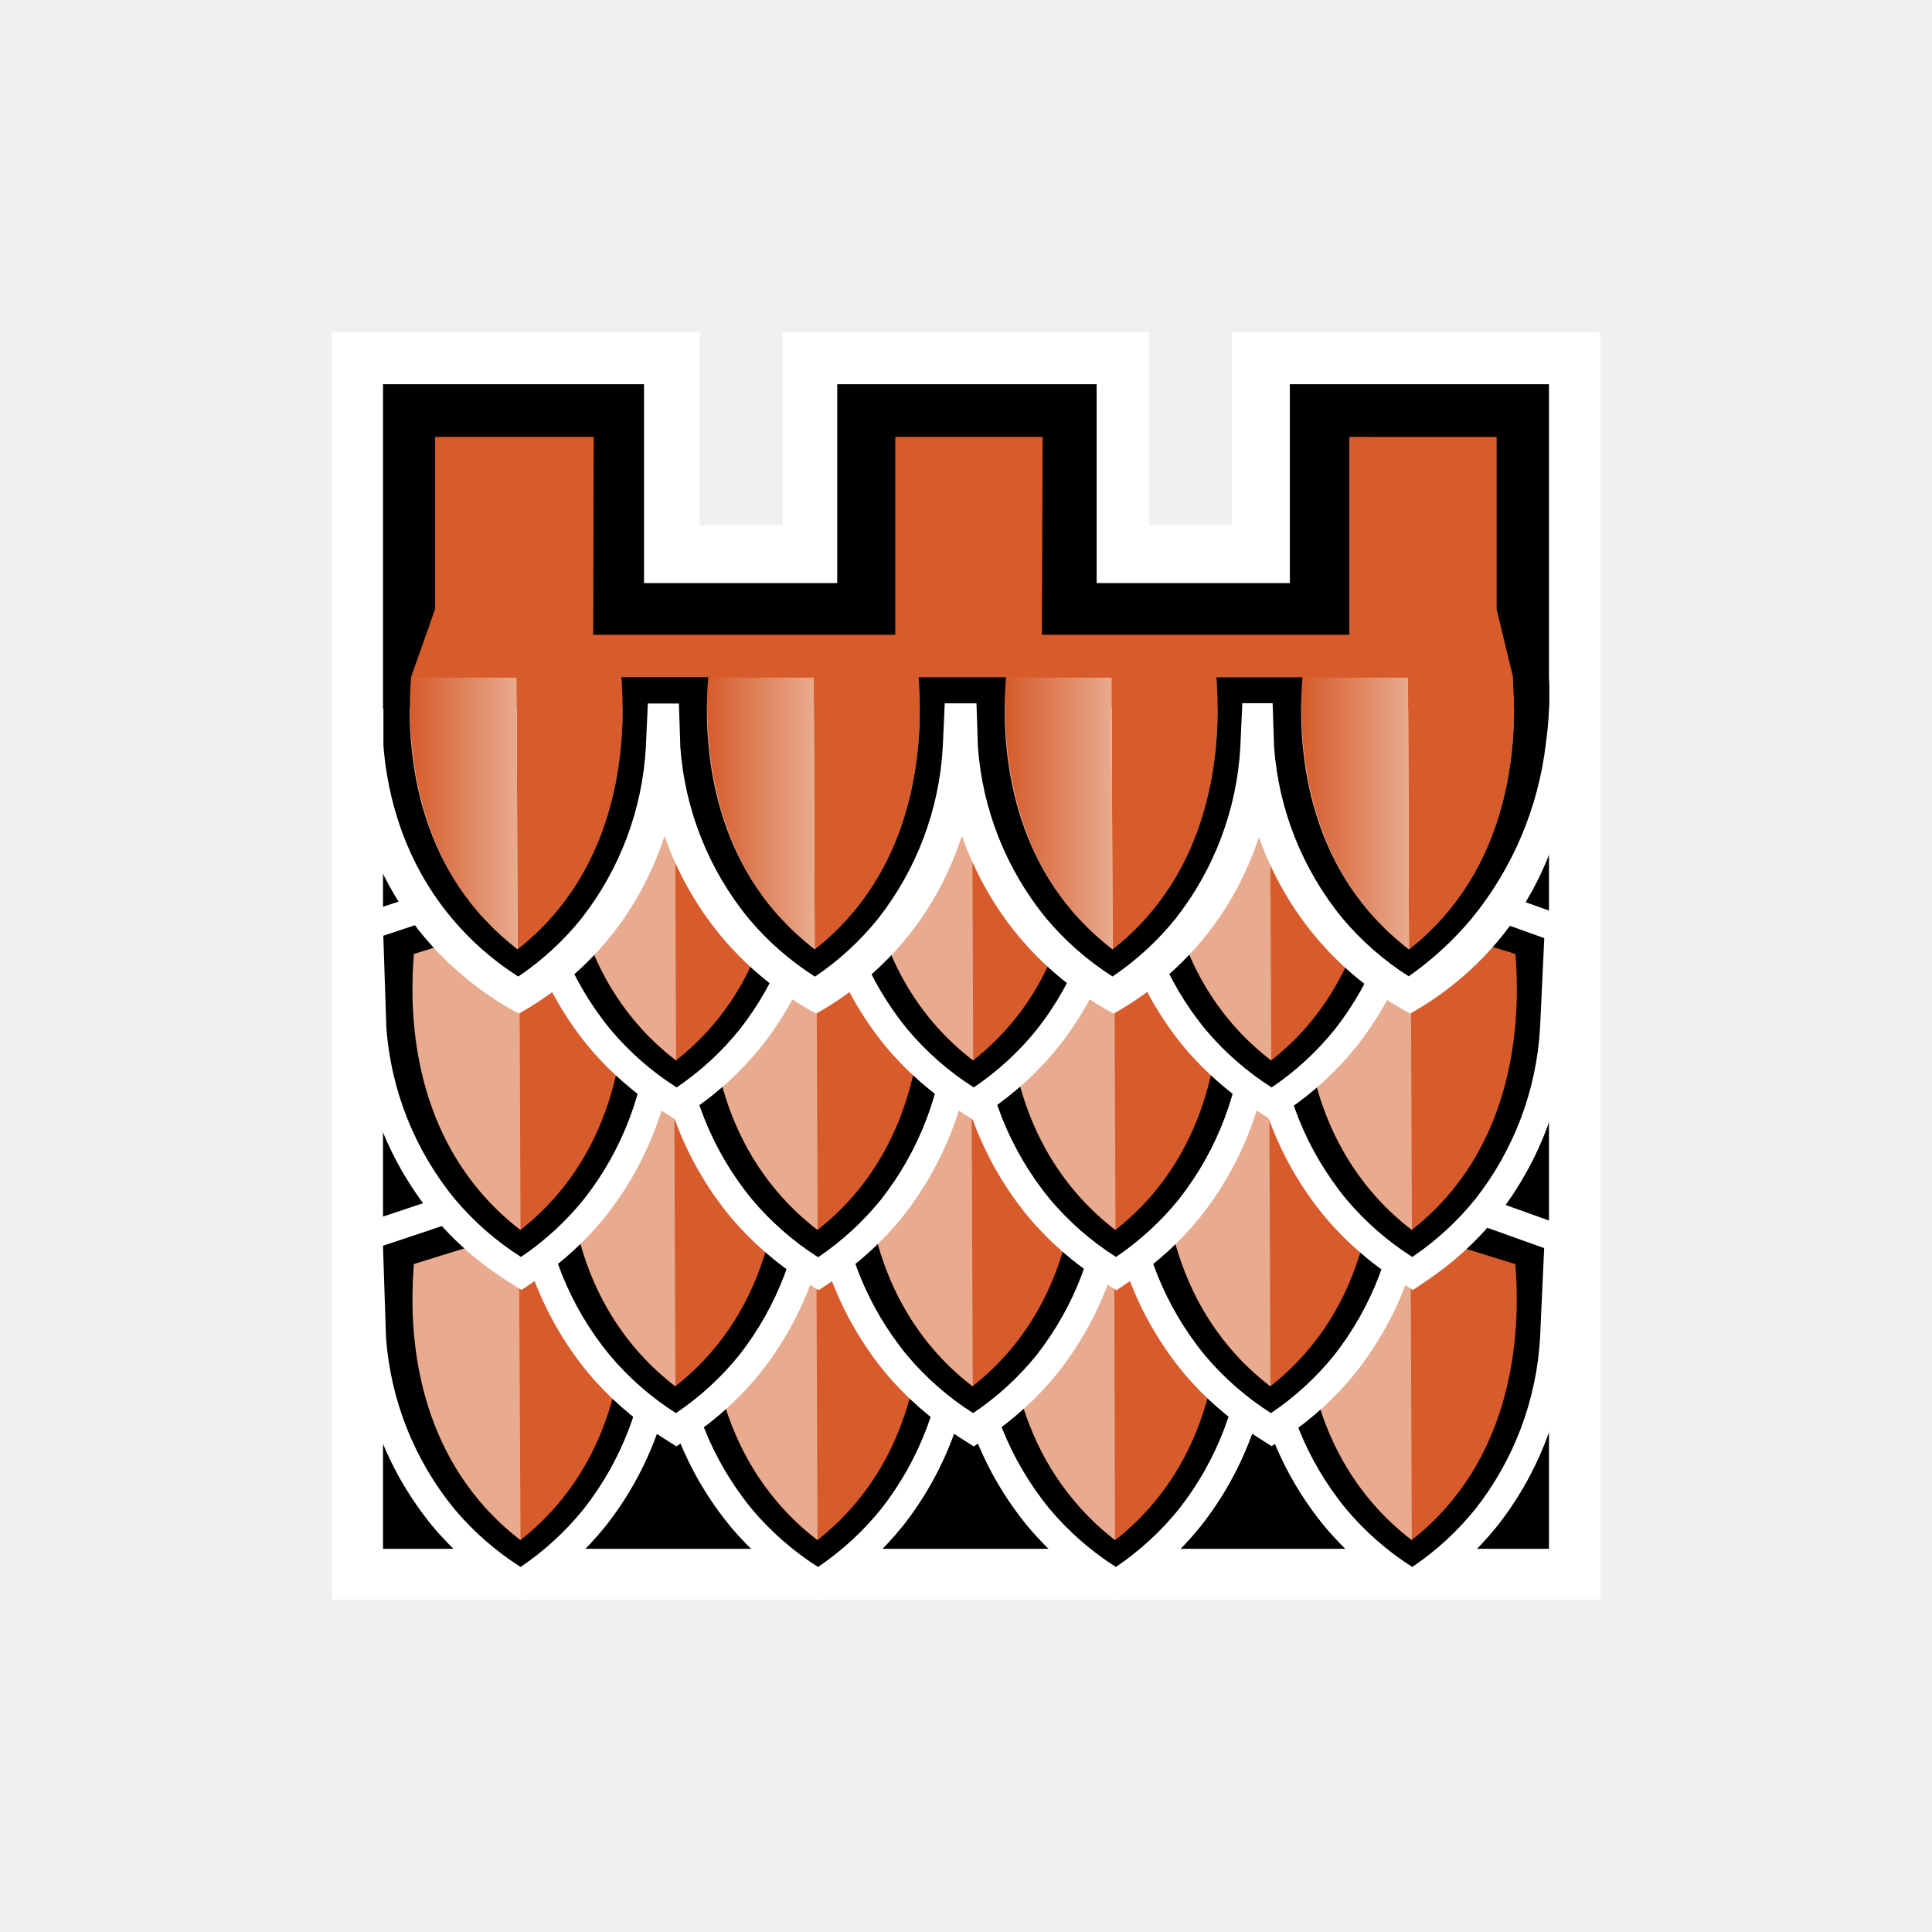
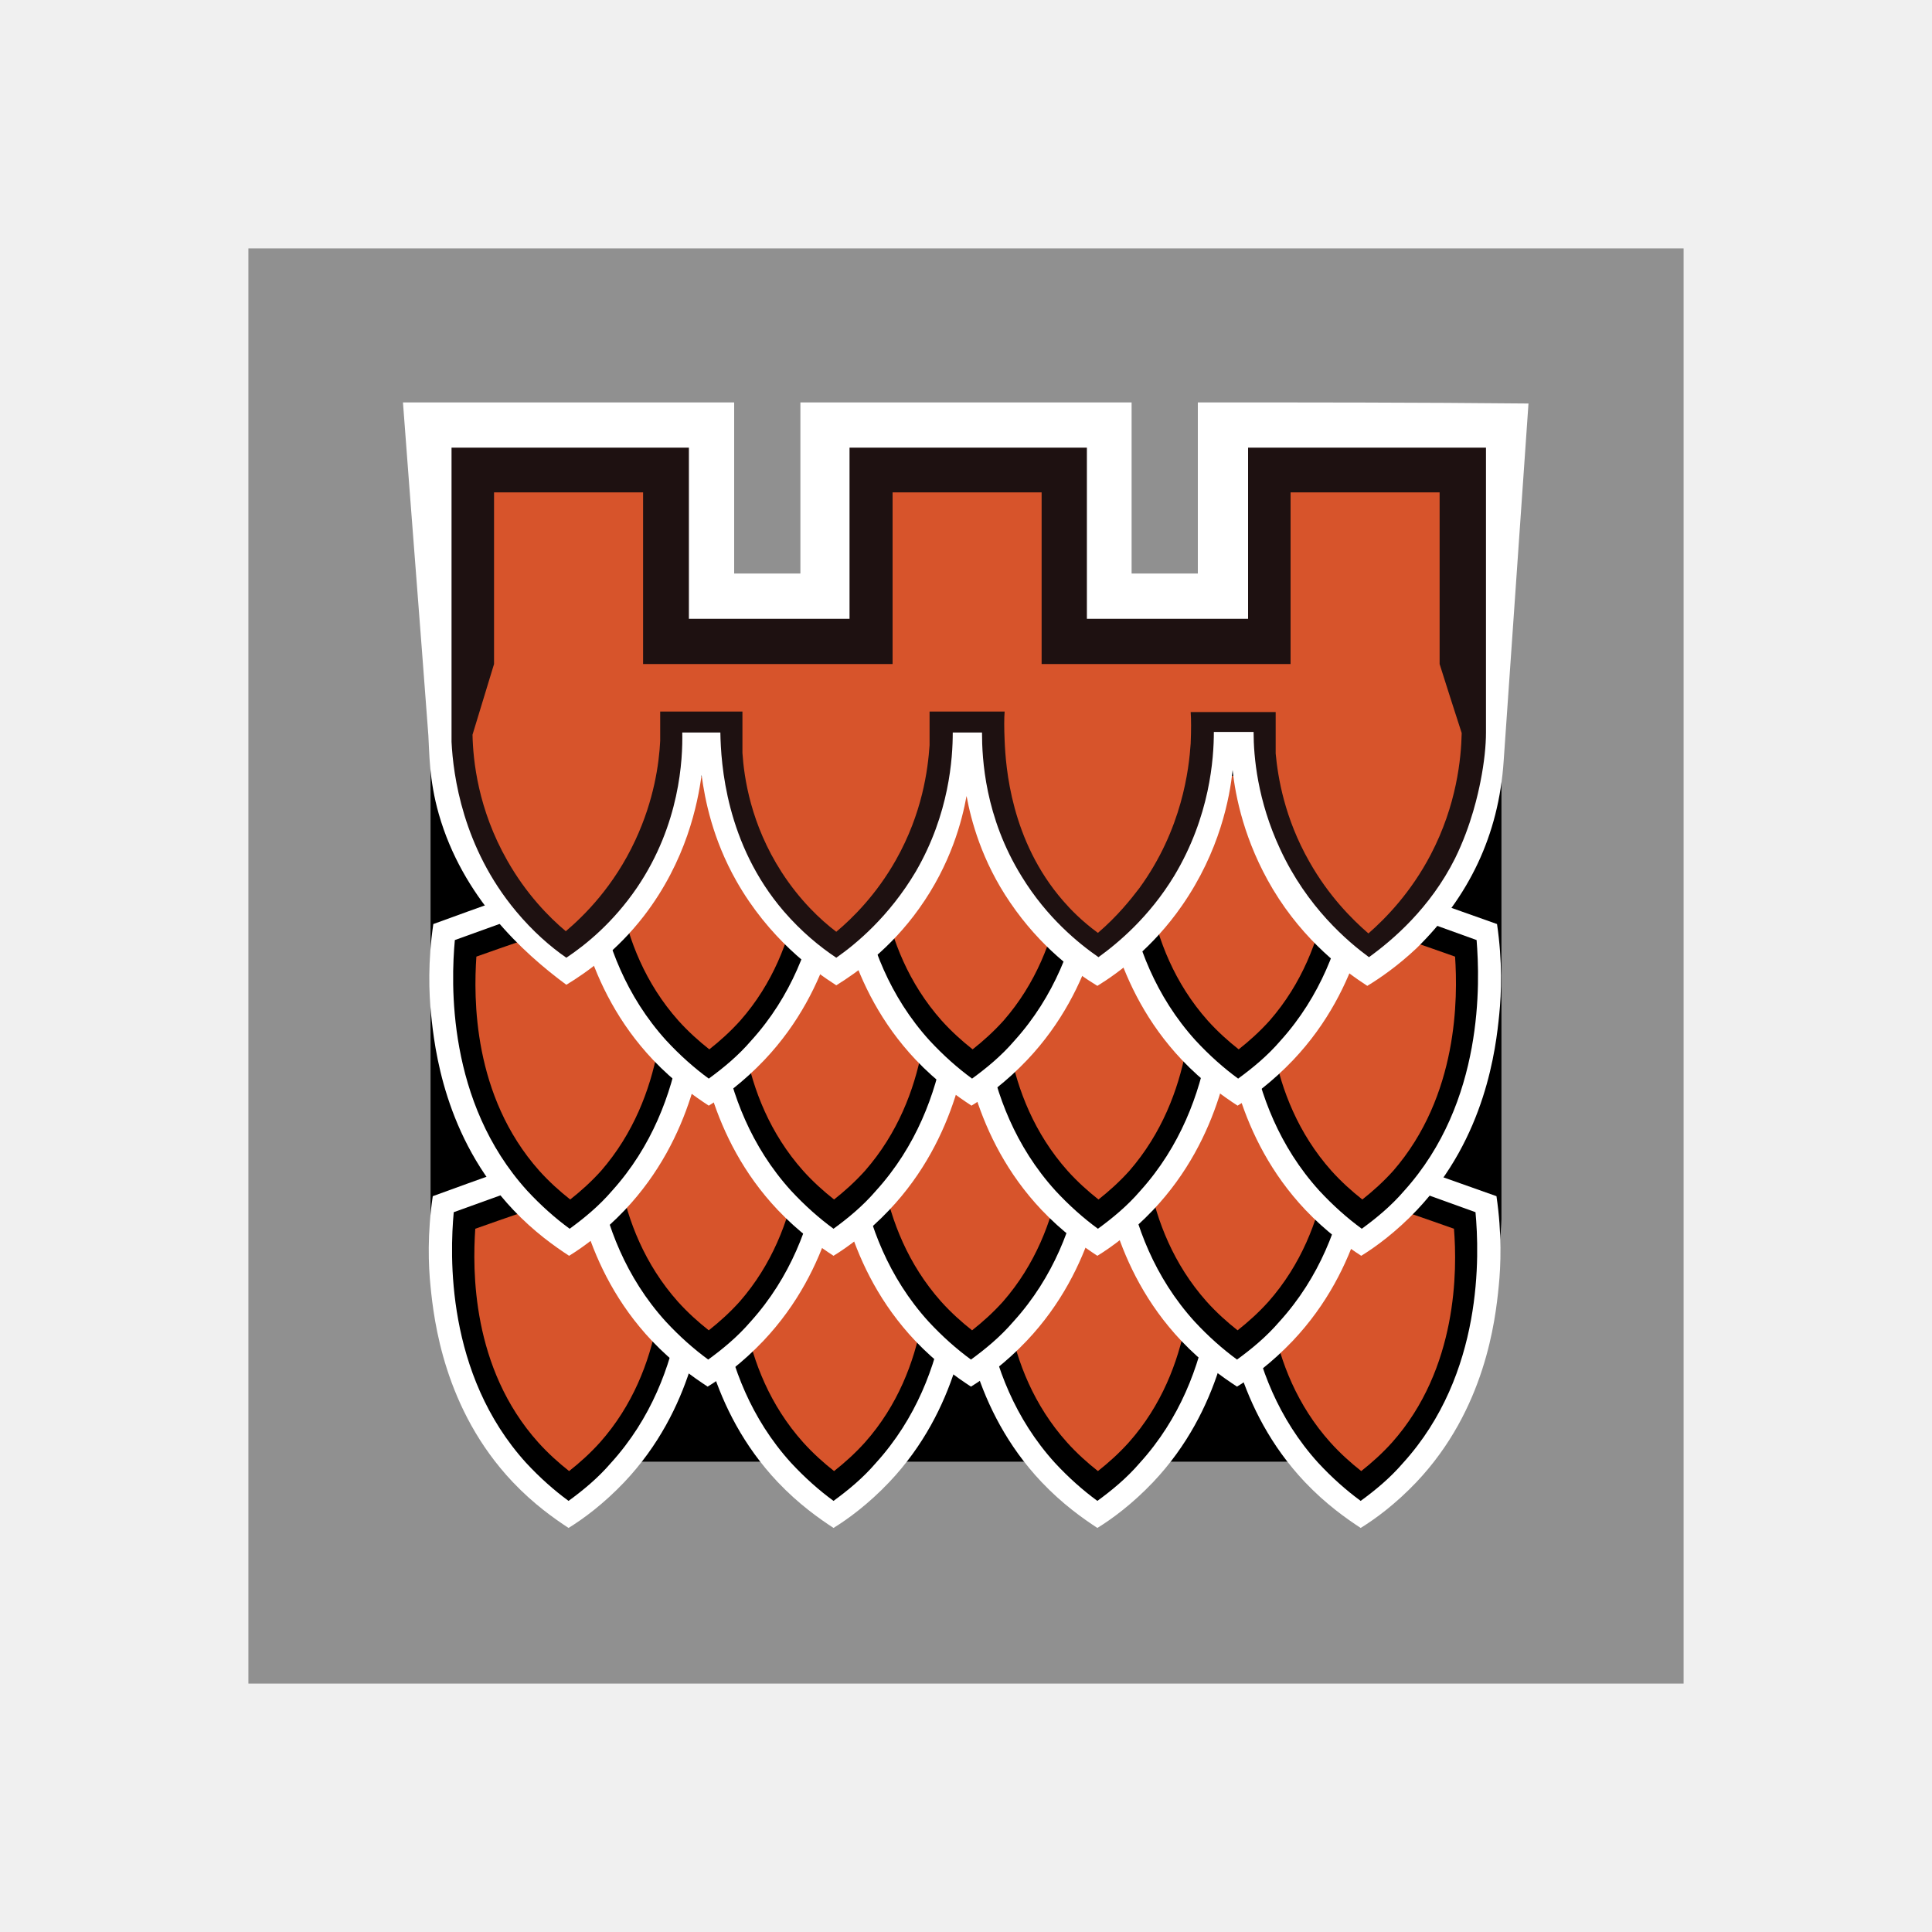
- <svg xmlns="http://www.w3.org/2000/svg" xmlns:xlink="http://www.w3.org/1999/xlink" viewBox="0 0 350 350">
-   <defs>
-     <linearGradient id="a" x1="93.76" y1="147.4" x2="74.26" y2="147.4" gradientUnits="userSpaceOnUse">
-       <stop offset="0" stop-color="#e8ab8f" />
-       <stop offset="1" stop-color="#d75b2b" />
-     </linearGradient>
-     <linearGradient id="b" x1="147.59" y1="147.4" x2="128.1" y2="147.4" xlink:href="#a" />
-     <linearGradient id="c" x1="201.55" y1="147.4" x2="182.06" y2="147.4" xlink:href="#a" />
-     <linearGradient id="d" x1="255.25" y1="147.4" x2="235.75" y2="147.4" xlink:href="#a" />
-   </defs>
-   <path fill="#fff" d="M223.13 60.23v34.9h-15v-34.9h-66.38v34.9h-15v-34.9H60.1v229.54h229.8V60.23h-66.77z" />
-   <path d="M233.67 69.6v36.03h-35V69.6h-47v36.03h-35V69.6H69.39v210.98h211.22V69.6h-46.94z" />
-   <path d="M244.44 79.15V115h-55.69l.13-35.85h-26.69V115h-54.72l.09-35.85H78.83v31.18l-4.4 12.42 4.4 30.25v84.67l190.3 4.33a700.35 700.35 0 0 1 2-91.3q1.24-14.31 3-27.92l-3-12.42v-31.2z" fill="#d75b2b" />
-   <path d="M93 286a54.79 54.79 0 0 1-12.62-11 57.46 57.46 0 0 1-13-32.47l-.62-18.6 27.26-9.09 26.75 9.58-.82 18a57.52 57.52 0 0 1-12.26 32.52 54.74 54.74 0 0 1-12 11l-1.36.92z" />
-   <path d="M94 217.45l24.2 8.66-.74 16.19a55.32 55.32 0 0 1-11.71 31.06 52.25 52.25 0 0 1-11.44 10.51 52.32 52.32 0 0 1-12-10.51 55.34 55.34 0 0 1-12.38-31.06l-.55-16.62L94 217.45m.06-5.29l-1.64.55-24.67 8.23-3.54 1.18.12 3.73.28 8.31.28 8.31v.23a60 60 0 0 0 13.55 33.88 57.3 57.3 0 0 0 13.19 11.52l2.77 1.76 2.77-1.86a57.25 57.25 0 0 0 12.53-11.52 60 60 0 0 0 12.81-33.88v-.09l.74-16.19.17-3.69-3.48-1.24-12.1-4.33-12.1-4.33-1.63-.58z" fill="#fff" />
-   <path d="M75 229c-.6 8.21-.89 28.61 12.81 44a46.74 46.74 0 0 0 6.47 6 46.72 46.72 0 0 0 6.34-6c13.51-15.43 13.1-35.74 12.44-44L94 223.1z" fill="#d75b2b" />
-   <path d="M94 223.1L75 229c-.65 7.57-1.27 27.51 12 43.06a47.46 47.46 0 0 0 7.3 6.92z" fill="#e8ab8f" />
-   <path d="M146.86 286a54.81 54.81 0 0 1-12.61-11 57.46 57.46 0 0 1-13-32.47l-.62-18.6 27.26-9.09 26.75 9.58-.82 18a57.52 57.52 0 0 1-12.26 32.52 54.72 54.72 0 0 1-12 11l-1.36.92z" />
-   <path d="M147.88 217.45l24.2 8.66-.74 16.19a55.32 55.32 0 0 1-11.71 31.06 52.25 52.25 0 0 1-11.44 10.51 52.32 52.32 0 0 1-12-10.51 55.34 55.34 0 0 1-12.39-31.06l-.55-16.62 24.67-8.23m.06-5.29l-1.64.55-24.67 8.23-3.54 1.18.12 3.73.28 8.31.28 8.31v.23a60 60 0 0 0 13.55 33.88 57.3 57.3 0 0 0 13.19 11.52l2.77 1.76L151 288a57.25 57.25 0 0 0 12.53-11.52 60 60 0 0 0 12.81-33.88v-.09l.74-16.19.17-3.69-3.48-1.24-12.1-4.33-12.1-4.33-1.63-.58z" fill="#fff" />
-   <path d="M128.8 229c-.6 8.21-.89 28.61 12.81 44a46.74 46.74 0 0 0 6.47 6 46.72 46.72 0 0 0 6.34-6c13.51-15.43 13.1-35.74 12.44-44l-19-5.87z" fill="#d75b2b" />
-   <path d="M147.88 223.1L128.8 229c-.65 7.57-1.27 27.51 12 43.06a47.46 47.46 0 0 0 7.3 6.92z" fill="#e8ab8f" />
-   <path d="M200.82 286a54.79 54.79 0 0 1-12.62-11 57.45 57.45 0 0 1-13-32.47l-.62-18.6 27.26-9.09 26.75 9.58-.82 18a57.52 57.52 0 0 1-12.26 32.52 54.72 54.72 0 0 1-12 11l-1.36.92z" />
-   <path d="M201.84 217.45l24.2 8.66-.74 16.19a55.32 55.32 0 0 1-11.71 31.06 52.25 52.25 0 0 1-11.44 10.51 52.32 52.32 0 0 1-12-10.51 55.34 55.34 0 0 1-12.39-31.06l-.55-16.62 24.67-8.23m.06-5.29l-1.64.55-4.94 1.65-19.74 6.58-3.62 1.17.12 3.73.28 8.31.28 8.31v.23a60 60 0 0 0 13.55 33.88 57.3 57.3 0 0 0 13.19 11.52l2.77 1.76L205 288a57.25 57.25 0 0 0 12.53-11.52 60 60 0 0 0 12.81-33.88v-.09l.74-16.19.17-3.69-3.48-1.24-9.5-3.39-14.74-5.28-1.63-.58z" fill="#fff" />
-   <path d="M182.76 229c-.6 8.21-.89 28.61 12.81 44a46.74 46.74 0 0 0 6.47 6 46.72 46.72 0 0 0 6.34-6c13.51-15.43 13.1-35.74 12.44-44l-19-5.87z" fill="#d75b2b" />
-   <path d="M201.84 223.1l-19.08 5.9c-.65 7.57-1.27 27.51 12 43.06A47.46 47.46 0 0 0 202 279z" fill="#e8ab8f" />
-   <path d="M254.51 286a54.81 54.81 0 0 1-12.61-11 57.46 57.46 0 0 1-13-32.47l-.62-18.6 27.26-9.09 26.75 9.58-.82 18a57.52 57.52 0 0 1-12.26 32.52 54.72 54.72 0 0 1-12 11l-1.36.92z" />
-   <path d="M255.54 217.45l24.2 8.66-.74 16.19a55.32 55.32 0 0 1-11.71 31.06 52.25 52.25 0 0 1-11.44 10.51 52.32 52.32 0 0 1-12-10.51 55.34 55.34 0 0 1-12.39-31.06l-.55-16.62 24.67-8.23m.06-5.29l-1.64.55-24.67 8.23-3.54 1.18.12 3.73.28 8.31.28 8.31v.23A60 60 0 0 0 240 276.57a57.3 57.3 0 0 0 13.19 11.52l2.77 1.76 2.72-1.84a57.25 57.25 0 0 0 12.53-11.52A60 60 0 0 0 284 242.61v-.09l.74-16.19.17-3.69-3.48-1.24-12.1-4.33-12.1-4.33-1.63-.58z" fill="#fff" />
-   <path d="M236.46 229c-.6 8.21-.89 28.61 12.81 44a46.74 46.74 0 0 0 6.47 6 46.72 46.72 0 0 0 6.34-6c13.51-15.43 13.1-35.74 12.44-44l-19-5.87z" fill="#d75b2b" />
-   <path d="M255.54 223.1l-19.08 5.9c-.65 7.57-1.27 27.51 12 43.06a47.46 47.46 0 0 0 7.3 6.92z" fill="#e8ab8f" />
-   <path d="M121.11 258.15a54.81 54.81 0 0 1-12.62-11 57.47 57.47 0 0 1-13-32.47l-.62-18.6 27.3-9.08 26.75 9.58-.82 18a57.52 57.52 0 0 1-12.26 32.52 54.74 54.74 0 0 1-12 11l-1.36.92z" />
-   <path d="M122.14 189.62l24.2 8.66-.74 16.19a55.32 55.32 0 0 1-11.71 31.06A52.25 52.25 0 0 1 122.45 256a52.32 52.32 0 0 1-12-10.51A55.34 55.34 0 0 1 98 214.47l-.55-16.62 24.67-8.23m.06-5.29l-1.64.55-24.66 8.22-3.54 1.18.12 3.73.28 8.31.28 8.31v.23a60 60 0 0 0 13.55 33.88 57.3 57.3 0 0 0 13.19 11.52l2.77 1.76 2.72-1.84a57.25 57.25 0 0 0 12.53-11.52 60 60 0 0 0 12.81-33.88v-.09l.74-16.19.17-3.69-3.5-1.24-12.1-4.33-12.1-4.33-1.63-.58z" fill="#fff" />
-   <path d="M103.06 201.15c-.6 8.21-.89 28.61 12.81 44a46.74 46.74 0 0 0 6.47 6 46.72 46.72 0 0 0 6.34-6c13.51-15.43 13.1-35.74 12.44-44l-19-5.87z" fill="#d75b2b" />
-   <path d="M122.14 195.27l-19.08 5.88c-.65 7.57-1.27 27.51 12 43.06a47.46 47.46 0 0 0 7.3 6.92z" fill="#e8ab8f" />
-   <path d="M174.95 258.15a54.81 54.81 0 0 1-12.61-11 57.47 57.47 0 0 1-13-32.47l-.62-18.6L176 187l26.75 9.58-.82 18a57.52 57.52 0 0 1-12.26 32.52 54.72 54.72 0 0 1-12 11l-1.36.92z" />
-   <path d="M176 189.62l24.2 8.66-.74 16.19a55.32 55.32 0 0 1-11.71 31.06A52.25 52.25 0 0 1 176.29 256a52.32 52.32 0 0 1-12-10.51 55.34 55.34 0 0 1-12.39-31.06l-.55-16.62 24.65-8.19m.06-5.29l-1.64.55-24.67 8.23-3.54 1.18.12 3.73.28 8.31.28 8.31v.23a60 60 0 0 0 13.55 33.88 57.3 57.3 0 0 0 13.19 11.52l2.77 1.76 2.72-1.84a57.25 57.25 0 0 0 12.53-11.52 60 60 0 0 0 12.81-33.88v-.09l.74-16.19.17-3.69-3.48-1.24-12.1-4.33-12.1-4.33-1.63-.58z" fill="#fff" />
-   <path d="M156.89 201.15c-.6 8.21-.89 28.61 12.81 44a46.74 46.74 0 0 0 6.47 6 46.72 46.72 0 0 0 6.34-6c13.51-15.43 13.1-35.74 12.44-44l-19-5.87z" fill="#d75b2b" />
-   <path d="M176 195.27l-19.08 5.88c-.65 7.57-1.27 27.51 12 43.06a47.46 47.46 0 0 0 7.3 6.92z" fill="#e8ab8f" />
-   <path d="M228.91 258.15a54.81 54.81 0 0 1-12.62-11 57.46 57.46 0 0 1-13-32.47l-.62-18.6L230 187l26.75 9.58-.82 18a57.52 57.52 0 0 1-12.26 32.52 54.72 54.72 0 0 1-12 11l-1.36.92z" />
-   <path d="M229.93 189.62l24.2 8.66-.74 16.19a55.32 55.32 0 0 1-11.71 31.06A52.25 52.25 0 0 1 230.25 256a52.32 52.32 0 0 1-12-10.51 55.34 55.34 0 0 1-12.39-31.06l-.55-16.62 24.67-8.23m.06-5.29l-1.64.55-24.67 8.23-3.54 1.18.12 3.73.28 8.45.27 8.17v.23a60 60 0 0 0 13.55 33.88 57.3 57.3 0 0 0 13.19 11.52l2.77 1.76 2.72-1.84a57.25 57.25 0 0 0 12.53-11.52 60 60 0 0 0 12.81-33.88v-.09l.74-16.19.17-3.69-3.48-1.24-19.15-6.86-5-1.81-1.63-.58z" fill="#fff" />
-   <path d="M210.85 201.15c-.6 8.21-.89 28.61 12.81 44a46.74 46.74 0 0 0 6.47 6 46.72 46.72 0 0 0 6.34-6c13.51-15.43 13.1-35.74 12.44-44l-19-5.87z" fill="#d75b2b" />
-   <path d="M229.93 195.27l-19.08 5.88c-.65 7.57-1.27 27.51 12 43.06a47.46 47.46 0 0 0 7.3 6.92z" fill="#e8ab8f" />
-   <path d="M93 229.82a54.81 54.81 0 0 1-12.62-11 57.47 57.47 0 0 1-13-32.47l-.62-18.6 27.26-9.09 26.75 9.58-.82 18a57.52 57.52 0 0 1-12.26 32.52 54.74 54.74 0 0 1-12 11l-1.36.92z" />
-   <path d="M94.07 161.29l24.2 8.66-.74 16.19a55.32 55.32 0 0 1-11.71 31.06 52.25 52.25 0 0 1-11.44 10.51 52.32 52.32 0 0 1-12-10.51 55.34 55.34 0 0 1-12.39-31.06l-.55-16.62 24.67-8.23m.06-5.29l-1.64.55-24.67 8.23-3.59 1.22.12 3.73.28 8.31.33 8.26v.23a60 60 0 0 0 13.55 33.88 57.3 57.3 0 0 0 13.15 11.52l2.77 1.76 2.72-1.84a57.25 57.25 0 0 0 12.53-11.52 60 60 0 0 0 12.81-33.88v-.09l.74-16.19.17-3.69-3.44-1.24-12.1-4.33-12.1-4.33-1.67-.58z" fill="#fff" />
-   <path d="M75 172.82c-.6 8.21-.89 28.61 12.81 44a46.74 46.74 0 0 0 6.47 6 46.72 46.72 0 0 0 6.34-6c13.51-15.43 13.1-35.74 12.44-44l-19-5.87z" fill="#d75b2b" />
-   <path d="M94.07 166.94L75 172.82c-.65 7.57-1.27 27.51 12 43.06a47.46 47.46 0 0 0 7.3 6.92z" fill="#e8ab8f" />
-   <path d="M146.88 229.82a54.81 54.81 0 0 1-12.61-11 57.47 57.47 0 0 1-13-32.47l-.62-18.6 27.26-9.09 26.75 9.58-.82 18a57.52 57.52 0 0 1-12.26 32.52 54.72 54.72 0 0 1-12 11l-1.36.92z" />
-   <path d="M147.9 161.29l24.2 8.71-.74 16.19a55.32 55.32 0 0 1-11.71 31.06 52.25 52.25 0 0 1-11.44 10.51 52.32 52.32 0 0 1-12-10.51 55.34 55.34 0 0 1-12.39-31.06l-.55-16.62 24.67-8.23M148 156l-1.64.55-4.94 1.65-19.74 6.58-3.57 1.22.12 3.73.28 8.31.28 8.31v.23a60 60 0 0 0 13.55 33.88 57.3 57.3 0 0 0 13.19 11.52l2.77 1.76 2.72-1.84a57.25 57.25 0 0 0 12.53-11.52 60 60 0 0 0 12.81-33.88v-.09l.74-16.19.17-3.69-3.48-1.24-24.2-8.66L148 156z" fill="#fff" />
-   <path d="M128.82 172.82c-.6 8.21-.89 28.61 12.81 44a46.74 46.74 0 0 0 6.47 6 46.72 46.72 0 0 0 6.34-6c13.51-15.43 13.1-35.74 12.44-44l-19-5.87z" fill="#d75b2b" />
-   <path d="M147.9 166.94l-19.08 5.88c-.65 7.57-1.27 27.51 12 43.06a47.46 47.46 0 0 0 7.3 6.92z" fill="#e8ab8f" />
-   <path d="M200.84 229.82a54.81 54.81 0 0 1-12.62-11 57.46 57.46 0 0 1-13-32.47l-.62-18.6 27.26-9.09 26.75 9.58-.82 18a57.52 57.52 0 0 1-12.26 32.52 54.72 54.72 0 0 1-12 11l-1.36.92z" />
-   <path d="M201.86 161.29l24.2 8.66-.74 16.19a55.32 55.32 0 0 1-11.71 31.06 52.25 52.25 0 0 1-11.44 10.51 52.32 52.32 0 0 1-12-10.51 55.34 55.34 0 0 1-12.39-31.06l-.55-16.62 24.67-8.23m.06-5.29l-1.64.55-24.67 8.23-3.58 1.22.12 3.73.28 8.31.28 8.31v.23a60 60 0 0 0 13.55 33.88 57.3 57.3 0 0 0 13.19 11.52l2.77 1.76 2.72-1.84a57.25 57.25 0 0 0 12.53-11.52 60 60 0 0 0 12.81-33.88v-.09l.74-16.19.17-3.69-3.48-1.24-12.1-4.33-12.1-4.33-1.63-.58z" fill="#fff" />
-   <path d="M182.78 172.82c-.6 8.21-.89 28.61 12.81 44a46.74 46.74 0 0 0 6.47 6 46.72 46.72 0 0 0 6.34-6c13.51-15.43 13.1-35.74 12.44-44l-19-5.87z" fill="#d75b2b" />
-   <path d="M201.86 166.94l-19.08 5.88c-.65 7.57-1.27 27.51 12 43.06a47.46 47.46 0 0 0 7.3 6.92z" fill="#e8ab8f" />
-   <path d="M254.53 229.82a54.81 54.81 0 0 1-12.61-11 57.47 57.47 0 0 1-13-32.47l-.62-18.6 27.26-9.09 26.75 9.58-.82 18a57.52 57.52 0 0 1-12.26 32.52 54.72 54.72 0 0 1-12 11l-1.36.92z" />
-   <path d="M255.56 161.29l24.2 8.66-.76 16.19a55.33 55.33 0 0 1-11.71 31.06 52.25 52.25 0 0 1-11.44 10.51 52.32 52.32 0 0 1-12-10.51 55.34 55.34 0 0 1-12.39-31.06l-.55-16.62 24.67-8.23m.06-5.29l-1.64.55-24.67 8.23-3.57 1.22.12 3.73.54 16.1v.75A60 60 0 0 0 240 220.42a57.3 57.3 0 0 0 13.19 11.52l2.77 1.76 2.72-1.84a57.25 57.25 0 0 0 12.53-11.52A60 60 0 0 0 284 186.45v-.09l.24-5.31.49-10.87.17-3.69-3.48-1.24-12.1-4.33-12.1-4.33-1.63-.58z" fill="#fff" />
-   <path d="M236.48 172.82c-.6 8.21-.89 28.61 12.81 44a46.74 46.74 0 0 0 6.47 6 46.72 46.72 0 0 0 6.34-6c13.51-15.43 13.1-35.74 12.44-44l-19-5.87z" fill="#d75b2b" />
-   <path d="M255.56 166.94l-19.08 5.88c-.65 7.57-1.27 27.51 12 43.06a47.46 47.46 0 0 0 7.3 6.92z" fill="#e8ab8f" />
-   <path d="M121.24 199.11a54.79 54.79 0 0 1-12.62-11 57.46 57.46 0 0 1-13-32.47L95 137l27.26-9.09 26.74 9.6-.82 18A57.52 57.52 0 0 1 136 188.06a54.72 54.72 0 0 1-12 11l-1.36.92z" />
-   <path d="M122.26 130.58l24.2 8.66-.74 16.19A55.32 55.32 0 0 1 134 186.49 52.25 52.25 0 0 1 122.58 197a52.32 52.32 0 0 1-12-10.51 55.34 55.34 0 0 1-12.39-31.06l-.55-16.62 24.67-8.23m.06-5.29l-1.64.55-14.8 4.94-9.93 3.28-3.54 1.18.12 3.73.28 8.31.28 8.31v.23a60 60 0 0 0 13.55 33.88 57.3 57.3 0 0 0 13.19 11.52l2.77 1.76 2.72-1.84a57.25 57.25 0 0 0 12.53-11.52 60 60 0 0 0 12.81-33.88v-.09l.74-16.19.17-3.69-3.48-1.24L136 130.2l-12.1-4.33-1.63-.58z" fill="#fff" />
-   <path d="M103.18 142.11c-.6 8.21-.89 28.61 12.81 44a46.74 46.74 0 0 0 6.47 6 46.72 46.72 0 0 0 6.34-6c13.51-15.43 13.1-35.74 12.44-44l-19-5.87z" fill="#d75b2b" />
-   <path d="M122.26 136.23l-19.08 5.88c-.65 7.57-1.27 27.51 12 43.06a47.46 47.46 0 0 0 7.3 6.92z" fill="#e8ab8f" />
-   <path d="M175.07 199.11a54.79 54.79 0 0 1-12.62-11 57.47 57.47 0 0 1-13-32.47l-.62-18.6 27.26-9.09 26.75 9.58-.82 18a57.52 57.52 0 0 1-12.26 32.52 54.74 54.74 0 0 1-12 11l-1.36.92z" />
-   <path d="M176.1 130.58l24.2 8.66-.74 16.19a55.32 55.32 0 0 1-11.71 31.06A52.25 52.25 0 0 1 176.41 197a52.32 52.32 0 0 1-12-10.51A55.34 55.34 0 0 1 152 155.42l-.55-16.62 24.67-8.23m.06-5.29l-1.64.55-4.94 1.65-19.74 6.58-3.54 1.18.12 3.73.28 8.31.28 8.31v.23a60 60 0 0 0 13.55 33.88 57.3 57.3 0 0 0 13.19 11.52l2.76 1.78 2.72-1.84a57.25 57.25 0 0 0 12.53-11.52 60 60 0 0 0 12.81-33.88v-.09l.37-8.09.37-8.09.17-3.69-3.47-1.27-24.2-8.66-1.63-.58z" fill="#fff" />
-   <path d="M157 142.11c-.6 8.21-.89 28.61 12.81 44a46.74 46.74 0 0 0 6.47 6 46.72 46.72 0 0 0 6.34-6c13.51-15.43 13.1-35.74 12.44-44l-19-5.87z" fill="#d75b2b" />
-   <path d="M176.1 136.23l-19.1 5.88c-.65 7.57-1.27 27.51 12 43.06a47.46 47.46 0 0 0 7.3 6.92z" fill="#e8ab8f" />
-   <path d="M229 199.11a54.81 54.81 0 0 1-12.61-11 57.46 57.46 0 0 1-13-32.47l-.62-18.6 27.26-9.09 26.75 9.58-.82 18a57.52 57.52 0 0 1-12.26 32.52 54.72 54.72 0 0 1-12 11l-1.36.92z" />
-   <path d="M230.06 130.58l24.2 8.66-.74 16.19a55.32 55.32 0 0 1-11.71 31.06A52.25 52.25 0 0 1 230.37 197a52.32 52.32 0 0 1-12-10.51 55.34 55.34 0 0 1-12.39-31.06l-.55-16.62 24.67-8.23m.06-5.29l-1.64.55-12.34 4.11-12.34 4.11-3.54 1.18.12 3.73.28 8.31.28 8.31v.23a60 60 0 0 0 13.52 33.88 57.3 57.3 0 0 0 13.19 11.52l2.77 1.76 2.72-1.84a57.25 57.25 0 0 0 12.53-11.52 60 60 0 0 0 12.81-33.88v-.09l.74-16.19.17-3.69-3.48-1.24-12.1-4.33-12.1-4.33-1.63-.58z" fill="#fff" />
-   <path d="M211 142.11c-.6 8.21-.89 28.61 12.81 44a46.74 46.74 0 0 0 6.47 6 46.72 46.72 0 0 0 6.34-6c13.51-15.43 13.1-35.74 12.44-44l-19-5.87z" fill="#d75b2b" />
-   <path d="M230.06 136.23L211 142.11c-.65 7.57-1.27 27.51 12 43.06a47.46 47.46 0 0 0 7.3 6.92z" fill="#e8ab8f" />
-   <path d="M116.4 128.37c0 6.6 1 26.77 15.92 43.17a58.79 58.79 0 0 0 15.54 12.08 57.4 57.4 0 0 0 15.61-12.79c14.07-16.52 14.23-36.23 14-42.46zm107.6 0c0 6.6 1 26.77 15.92 43.17a58.79 58.79 0 0 0 15.54 12.08 57.4 57.4 0 0 0 15.61-12.79c14.07-16.52 14.23-36.23 14-42.46z" fill="#fff" />
-   <path d="M62.5 128.37c0 6.6 1 26.77 15.92 43.17A58.79 58.79 0 0 0 94 183.62a57.4 57.4 0 0 0 15.61-12.79c14.07-16.52 14.23-36.23 14-42.46zm107.79 0c0 6.6 1 26.77 15.92 43.17a58.79 58.79 0 0 0 15.54 12.08 57.4 57.4 0 0 0 15.61-12.79c14.07-16.52 14.23-36.23 14-42.46z" fill="#fff" />
-   <path d="M88.95 167.81l-.12-.12zm4.81 4.24a46.71 46.71 0 0 0 6.34-6c13.16-15 13.11-34.67 12.49-43.3h-19zm-2.85-2.38l-.51-.45zm2.85 2.38c-.57-.44-1.14-.9-1.71-1.38q.85.72 1.71 1.38z" fill="#d75b2b" />
-   <path d="M86.46 165.14c.77.91 1.57 1.75 2.37 2.56q-.78-.79-1.54-1.65c-13.34-15-13.42-34.7-12.86-43.3-.63 8.02-.85 27.25 12.03 42.39zm3.94 4.08q-.73-.68-1.45-1.41c.48.49.96.96 1.45 1.41zm1.6 1.46c-.38-.32-.76-.66-1.14-1 .43.32.81.68 1.14 1z" fill="#e8ab8f" />
-   <path d="M74.43 122.75c-.56 8.6-.48 28.33 12.86 43.3q.76.85 1.54 1.65l.12.12q.72.73 1.45 1.41l.51.45c.38.34.76.68 1.14 1 .57.48 1.14.94 1.71 1.38l-.17-49.3z" fill="url(#a)" />
-   <path d="M144.74 169.67l-.51-.45zm2.85 2.38a46.72 46.72 0 0 0 6.34-6c13.16-15 13.11-34.67 12.49-43.3h-19zm-4.81-4.24l-.12-.12zm4.81 4.24c-.57-.44-1.14-.9-1.71-1.38q.85.72 1.71 1.38z" fill="#d75b2b" />
-   <path d="M140.29 165.14c.77.91 1.57 1.75 2.37 2.56q-.78-.79-1.54-1.65c-13.34-15-13.42-34.7-12.86-43.3-.62 8.02-.84 27.25 12.03 42.39zm3.94 4.08q-.73-.68-1.45-1.41c.48.49.97.96 1.45 1.41zm1.65 1.46c-.38-.32-.76-.66-1.14-1 .38.32.76.68 1.14 1z" fill="#e8ab8f" />
-   <path d="M128.27 122.75c-.56 8.6-.48 28.33 12.86 43.3q.76.85 1.54 1.65l.12.12q.72.73 1.45 1.41l.51.45c.38.34.76.68 1.14 1 .57.48 1.14.94 1.71 1.38l-.17-49.3z" fill="url(#b)" />
-   <path d="M198.7 169.67l-.51-.45zm-1.96-1.86l-.12-.12zm4.81 4.24c-.57-.44-1.14-.9-1.71-1.38q.85.72 1.71 1.38zm0 0a46.72 46.72 0 0 0 6.34-6c13.16-15 13.11-34.67 12.49-43.3h-19z" fill="#d75b2b" />
-   <path d="M199.84 170.68c-.38-.32-.76-.66-1.14-1 .38.32.76.68 1.14 1zm-1.65-1.46q-.73-.68-1.45-1.41c.48.49.96.96 1.45 1.41zm-3.94-4.08c.77.91 1.57 1.75 2.37 2.56q-.78-.79-1.54-1.65c-13.34-15-13.42-34.7-12.86-43.3-.62 8.02-.84 27.25 12.03 42.39z" fill="#e8ab8f" />
-   <path d="M182.22 122.75c-.56 8.6-.48 28.33 12.86 43.3q.76.85 1.54 1.65l.12.12q.72.73 1.45 1.41l.51.45c.38.34.76.68 1.14 1 .57.48 1.14.94 1.71 1.38l-.17-49.3z" fill="url(#c)" />
-   <path d="M255.25 172.05c-.57-.44-1.14-.9-1.71-1.38q.85.72 1.71 1.38zm-4.81-4.24l-.12-.12z" fill="#d75b2b" />
-   <path d="M255.25 172.05a46.71 46.71 0 0 0 6.34-6c13.16-15 13.11-34.67 12.49-43.3h-19q.08 24.65.17 49.3zm-2.85-2.38l-.51-.45z" fill="#d75b2b" />
-   <path d="M247.95 165.14c.77.91 1.57 1.75 2.37 2.56q-.78-.79-1.54-1.65c-13.34-15-13.42-34.7-12.86-43.3-.63 8.02-.85 27.25 12.03 42.39zm3.94 4.08q-.73-.68-1.45-1.41c.48.49.96.96 1.45 1.41zm1.65 1.46c-.38-.32-.76-.66-1.14-1 .38.32.76.68 1.14 1z" fill="#e8ab8f" />
-   <path d="M235.92 122.75c-.56 8.6-.48 28.33 12.86 43.3q.76.85 1.54 1.65l.12.12q.72.73 1.45 1.41l.51.45c.38.34.76.68 1.14 1 .57.48 1.14.94 1.71 1.38q-.09-24.65-.17-49.3z" fill="url(#d)" />
-   <path d="M280.61 123l-6.53-.29c.62 8.63.67 28.27-12.49 43.3a46.71 46.71 0 0 1-6.34 6q-.86-.66-1.71-1.38c-.38-.32-.76-.67-1.14-1l-.51-.45c-.49-.45-1-.92-1.45-1.41l-.12-.12c-.8-.81-1.6-1.65-2.37-2.56-12.88-15.11-12.65-34.36-12-42.39h-15.57c.62 8.63.67 28.27-12.49 43.3a46.72 46.72 0 0 1-6.34 6q-.86-.66-1.71-1.38c-.38-.32-.76-.67-1.14-1l-.51-.45c-.49-.45-1-.92-1.45-1.41l-.12-.12c-.8-.81-1.6-1.65-2.37-2.56-12.88-15.11-12.65-34.36-12-42.39h-15.82c.62 8.63.67 28.27-12.49 43.3a46.72 46.72 0 0 1-6.34 6q-.86-.66-1.71-1.38c-.38-.32-.76-.67-1.14-1l-.51-.45c-.49-.45-1-.92-1.45-1.41l-.12-.12c-.8-.81-1.6-1.65-2.37-2.56-12.88-15.11-12.65-34.36-12-42.39h-15.71c.62 8.63.67 28.27-12.49 43.3a46.71 46.71 0 0 1-6.34 6q-.86-.66-1.71-1.38c-.38-.32-.76-.67-1.14-1l-.51-.45c-.49-.45-1-.92-1.45-1.41l-.12-.12c-.8-.81-1.6-1.65-2.37-2.56-12.88-15.11-12.65-34.36-12-42.39h-5v12.37c.45 5.92 2.33 19.34 12.43 31.36a52.35 52.35 0 0 0 12 10.51 52.25 52.25 0 0 0 11.44-10.51A55.32 55.32 0 0 0 117 135.39l.36-7.94h5.63l.26 7.91a55.34 55.34 0 0 0 12.39 31.06 52.32 52.32 0 0 0 12 10.51 52.25 52.25 0 0 0 11.44-10.51 55.33 55.33 0 0 0 11.71-31.06l.36-7.94h5.75l.26 7.91a55.34 55.34 0 0 0 12.39 31.06 52.32 52.32 0 0 0 12 10.51 52.25 52.25 0 0 0 11.44-10.51 55.33 55.33 0 0 0 11.71-31.06l.36-7.94h5.49l.26 7.91a55.34 55.34 0 0 0 12.39 31.06 52.32 52.32 0 0 0 12 10.51 58.64 58.64 0 0 0 11.44-10.51 61.34 61.34 0 0 0 13.41-31.67 63.48 63.48 0 0 0 .56-11.69z" />
+ <svg xmlns="http://www.w3.org/2000/svg" viewBox="0 0 350 350" style="enable-background:new 0 0 350 350" xml:space="preserve">
+   <style>.st1{fill:#fff}.st2{fill:#d7542b}</style>
+   <path style="opacity:.4" d="M45 45h260v260H45z" />
+   <path d="M246.7 264.8H102.8c-3.3-1.4-11.4-5.3-17.6-14.2-6.6-9.5-7.1-19.2-7.2-22.7V107.4h194v113.5c-.2 5.2-1.3 16.7-9.1 28.3-5.5 8.1-12.1 13-16.2 15.6z" />
+   <path class="st1" d="M127.6 216.7c-8.2-2.9-16.4-5.8-24.6-8.8-8.2 2.9-16.4 5.8-24.6 8.8-1 6.8-.8 12.5-.4 16.4.6 5.9 2.4 22.2 14.9 35.4 3.8 4 7.5 6.6 10.1 8.3 2.6-1.6 6.3-4.3 10.1-8.3 12.5-13.2 14.3-29.4 14.9-35.4.4-3.9.6-9.6-.4-16.4z" />
+   <path d="M123.8 219.6c-6.9-2.5-13.9-5-20.8-7.5-6.9 2.5-13.9 5-20.8 7.5-.7 7.6-1.5 29.3 13.1 45.4 2.5 2.7 5.1 5 7.7 6.9 2.6-1.9 5.3-4.1 7.7-6.9 14.6-16.1 13.8-37.8 13.1-45.4z" />
+   <path class="st2" d="M119.9 222.6c-5.6-2-11.3-3.9-16.9-5.9-5.6 2-11.3 3.9-16.9 5.9-.5 7.4-.7 25.2 11.4 38.7 1.8 2 3.7 3.7 5.6 5.2 1.9-1.5 3.8-3.2 5.6-5.2 11.9-13.4 11.8-31.3 11.2-38.7z" />
+   <path class="st1" d="M175.6 216.7c-8.2-2.9-16.4-5.8-24.6-8.8-8.2 2.9-16.4 5.8-24.6 8.8-1 6.8-.8 12.5-.4 16.4.6 5.9 2.4 22.2 14.9 35.4 3.8 4 7.5 6.6 10.1 8.3 2.6-1.6 6.3-4.3 10.1-8.3 12.5-13.2 14.3-29.4 14.9-35.4.4-3.9.6-9.6-.4-16.4z" />
+   <path d="M171.8 219.6c-6.9-2.5-13.9-5-20.8-7.5-6.9 2.5-13.9 5-20.8 7.5-.7 7.6-1.5 29.3 13.1 45.4 2.5 2.7 5.1 5 7.7 6.9 2.6-1.9 5.3-4.1 7.7-6.9 14.6-16.1 13.8-37.8 13.1-45.4z" />
+   <path class="st2" d="M167.9 222.6c-5.6-2-11.3-3.9-16.9-5.9-5.6 2-11.3 3.9-16.9 5.9-.5 7.4-.7 25.2 11.4 38.7 1.8 2 3.7 3.7 5.6 5.2 1.9-1.5 3.8-3.2 5.6-5.2 11.9-13.4 11.7-31.3 11.2-38.7z" />
+   <path class="st1" d="M223.4 216.7c-8.2-2.9-16.4-5.8-24.6-8.8-8.2 2.9-16.4 5.8-24.6 8.8-1 6.8-.8 12.5-.4 16.4.6 5.9 2.4 22.2 14.9 35.4 3.8 4 7.5 6.6 10.1 8.3 2.6-1.6 6.3-4.3 10.1-8.3 12.5-13.2 14.3-29.4 14.9-35.4.4-3.9.6-9.6-.4-16.4z" />
+   <path d="M219.6 219.6c-6.9-2.5-13.9-5-20.8-7.5-6.9 2.5-13.9 5-20.8 7.5-.7 7.6-1.5 29.3 13.1 45.4 2.5 2.7 5.1 5 7.7 6.9 2.6-1.9 5.3-4.1 7.7-6.9 14.6-16.1 13.8-37.8 13.1-45.4z" />
+   <path class="st2" d="M215.7 222.6c-5.6-2-11.3-3.9-16.9-5.9-5.6 2-11.3 3.9-16.9 5.9-.5 7.4-.7 25.2 11.4 38.7 1.8 2 3.7 3.7 5.6 5.2 1.9-1.5 3.8-3.2 5.6-5.2 11.9-13.4 11.8-31.3 11.2-38.7z" />
+   <path class="st1" d="M271.1 216.7c-8.2-2.9-16.4-5.8-24.6-8.8-8.2 2.9-16.4 5.8-24.6 8.8-1 6.8-.8 12.5-.4 16.4.6 5.9 2.4 22.2 14.9 35.4 3.8 4 7.5 6.6 10.1 8.3 2.6-1.6 6.3-4.3 10.1-8.3 12.5-13.2 14.3-29.4 14.9-35.4.4-3.9.6-9.6-.4-16.4z" />
+   <path d="M267.3 219.6c-6.9-2.5-13.9-5-20.8-7.5-6.9 2.5-13.9 5-20.8 7.5-.7 7.6-1.5 29.3 13.1 45.4 2.5 2.7 5.1 5 7.7 6.9 2.6-1.9 5.3-4.1 7.7-6.9 14.6-16.1 13.8-37.8 13.1-45.4z" />
+   <path class="st2" d="M263.4 222.6c-5.6-2-11.3-3.9-16.9-5.9-5.6 2-11.3 3.9-16.9 5.9-.5 7.4-.7 25.2 11.4 38.7 1.8 2 3.7 3.7 5.6 5.2 1.9-1.5 3.8-3.2 5.6-5.2 11.9-13.4 11.8-31.3 11.2-38.7z" />
+   <path class="st1" d="M152.8 191.1c-8.2-2.9-16.4-5.8-24.6-8.8-8.2 2.9-16.4 5.8-24.6 8.8-1 6.8-.8 12.5-.4 16.4.6 5.9 2.4 22.2 14.9 35.4 3.8 4 7.5 6.6 10.1 8.3 2.6-1.6 6.3-4.3 10.1-8.3 12.5-13.2 14.3-29.4 14.9-35.4.4-3.9.6-9.6-.4-16.4z" />
+   <path d="M149.1 194c-6.9-2.5-13.9-5-20.8-7.5-6.9 2.5-13.9 5-20.8 7.5-.7 7.6-1.5 29.3 13.1 45.4 2.5 2.7 5.1 5 7.7 6.9 2.6-1.9 5.3-4.1 7.7-6.9 14.5-16.1 13.7-37.8 13.1-45.4z" />
+   <path class="st2" d="M145.2 197c-5.6-2-11.3-3.9-16.9-5.9-5.6 2-11.3 3.9-16.9 5.9-.5 7.4-.7 25.2 11.4 38.8 1.8 2 3.7 3.7 5.6 5.2 1.9-1.5 3.8-3.2 5.6-5.2 11.8-13.5 11.7-31.4 11.2-38.8z" />
+   <path class="st1" d="M200.5 191.1c-8.2-2.9-16.4-5.8-24.6-8.8-8.2 2.9-16.4 5.8-24.6 8.8-1 6.8-.8 12.5-.4 16.4.6 5.9 2.4 22.2 14.9 35.4 3.8 4 7.5 6.6 10.1 8.3 2.6-1.6 6.3-4.3 10.1-8.3 12.5-13.2 14.3-29.4 14.9-35.4.4-3.9.6-9.6-.4-16.4z" />
+   <path d="M196.7 194c-6.9-2.5-13.9-5-20.8-7.5-6.9 2.5-13.9 5-20.8 7.5-.7 7.6-1.5 29.3 13.1 45.4 2.5 2.7 5.1 5 7.7 6.9 2.6-1.9 5.3-4.1 7.7-6.9 14.6-16.1 13.8-37.8 13.1-45.4z" />
+   <path class="st2" d="M192.9 197c-5.6-2-11.3-3.9-16.9-5.9-5.6 2-11.3 3.9-16.9 5.9-.5 7.4-.7 25.2 11.4 38.8 1.8 2 3.7 3.7 5.6 5.2 1.9-1.5 3.8-3.2 5.6-5.2 11.8-13.5 11.7-31.4 11.2-38.8z" />
+   <path class="st1" d="M248.7 191.1c-8.2-2.9-16.4-5.8-24.6-8.8-8.2 2.9-16.4 5.8-24.6 8.8-1 6.8-.8 12.5-.4 16.4.6 5.9 2.4 22.2 14.9 35.4 3.8 4 7.5 6.6 10.1 8.3 2.6-1.6 6.3-4.3 10.1-8.3 12.5-13.2 14.3-29.4 14.9-35.4.4-3.9.6-9.6-.4-16.4z" />
+   <path d="M244.9 194c-6.9-2.5-13.9-5-20.8-7.5-6.9 2.5-13.9 5-20.8 7.5-.7 7.6-1.5 29.3 13.1 45.4 2.5 2.7 5.1 5 7.7 6.9 2.6-1.9 5.3-4.1 7.7-6.9 14.6-16.1 13.8-37.8 13.1-45.4z" />
+   <path class="st2" d="M241 197c-5.6-2-11.3-3.9-16.9-5.9-5.6 2-11.3 3.9-16.9 5.9-.5 7.4-.7 25.2 11.4 38.8 1.8 2 3.7 3.7 5.6 5.2 1.9-1.5 3.8-3.2 5.6-5.2 11.9-13.5 11.8-31.4 11.2-38.8z" />
+   <path class="st1" d="M127.7 167.4c-8.2-2.9-16.4-5.8-24.6-8.8-8.2 2.9-16.4 5.8-24.6 8.8-1 6.8-.8 12.5-.4 16.4.6 5.9 2.4 22.2 14.9 35.4 3.8 4 7.5 6.6 10.1 8.3 2.6-1.6 6.3-4.3 10.1-8.3 12.5-13.2 14.3-29.4 14.9-35.4.4-3.9.6-9.6-.4-16.4z" />
+   <path d="M124 170.3c-6.9-2.5-13.9-5-20.8-7.5-6.9 2.5-13.9 5-20.8 7.5-.7 7.6-1.5 29.3 13.1 45.4 2.5 2.7 5.1 5 7.7 6.9 2.6-1.9 5.3-4.1 7.7-6.9 14.5-16.1 13.7-37.8 13.1-45.4z" />
+   <path class="st2" d="M120.1 173.3c-5.6-2-11.3-3.9-16.9-5.9-5.6 2-11.3 3.9-16.9 5.9-.5 7.4-.7 25.2 11.4 38.8 1.8 2 3.7 3.7 5.6 5.2 1.9-1.5 3.8-3.2 5.6-5.2 11.8-13.6 11.7-31.4 11.2-38.8z" />
+   <path class="st1" d="M175.6 167.4c-8.2-2.9-16.4-5.8-24.6-8.8-8.2 2.9-16.4 5.8-24.6 8.8-1 6.8-.8 12.5-.4 16.4.6 5.9 2.4 22.2 14.9 35.4 3.8 4 7.5 6.6 10.1 8.3 2.6-1.6 6.3-4.3 10.1-8.3 12.5-13.2 14.3-29.4 14.9-35.4.4-3.9.6-9.6-.4-16.4z" />
+   <path d="M171.8 170.3c-6.9-2.5-13.9-5-20.8-7.5-6.9 2.5-13.9 5-20.8 7.5-.7 7.6-1.5 29.3 13.1 45.4 2.5 2.7 5.1 5 7.7 6.9 2.6-1.9 5.3-4.1 7.7-6.9 14.6-16.1 13.8-37.8 13.1-45.4z" />
+   <path class="st2" d="M167.9 173.3c-5.6-2-11.3-3.9-16.9-5.9-5.6 2-11.3 3.9-16.9 5.9-.5 7.4-.7 25.2 11.4 38.8 1.8 2 3.7 3.7 5.6 5.2 1.9-1.5 3.8-3.2 5.6-5.2 11.9-13.6 11.8-31.4 11.2-38.8z" />
+   <path class="st1" d="M223.4 167.4c-8.2-2.9-16.4-5.8-24.6-8.8-8.2 2.9-16.4 5.8-24.6 8.8-1 6.8-.8 12.5-.4 16.4.6 5.9 2.4 22.2 14.9 35.4 3.8 4 7.5 6.6 10.1 8.3 2.6-1.6 6.3-4.3 10.1-8.3 12.5-13.2 14.3-29.4 14.9-35.4.4-3.9.6-9.6-.4-16.4z" />
+   <path d="M219.7 170.3c-6.9-2.5-13.9-5-20.8-7.5-6.9 2.5-13.9 5-20.8 7.5-.7 7.6-1.5 29.3 13.1 45.4 2.5 2.7 5.1 5 7.7 6.9 2.6-1.9 5.3-4.1 7.7-6.9 14.5-16.1 13.7-37.8 13.1-45.4z" />
+   <path class="st2" d="M215.8 173.3c-5.6-2-11.3-3.9-16.9-5.9-5.6 2-11.3 3.9-16.9 5.9-.5 7.4-.7 25.2 11.4 38.8 1.8 2 3.7 3.7 5.6 5.2 1.9-1.5 3.8-3.2 5.6-5.2 11.8-13.6 11.7-31.4 11.2-38.8z" />
+   <path class="st1" d="M271.2 167.4c-8.2-2.9-16.4-5.8-24.6-8.8-8.2 2.9-16.4 5.8-24.6 8.8-1 6.8-.8 12.5-.4 16.4.6 5.9 2.4 22.2 14.9 35.4 3.8 4 7.5 6.6 10.1 8.3 2.6-1.6 6.3-4.3 10.1-8.3 12.5-13.2 14.3-29.4 14.9-35.4.4-3.9.6-9.6-.4-16.4z" />
+   <path d="M267.5 170.3c-6.9-2.5-13.9-5-20.8-7.5-6.9 2.5-13.9 5-20.8 7.5-.7 7.6-1.5 29.3 13.1 45.4 2.5 2.7 5.1 5 7.7 6.9 2.6-1.9 5.3-4.1 7.7-6.9 14.5-16.1 13.7-37.8 13.1-45.4z" />
+   <path class="st2" d="M263.6 173.3c-5.6-2-11.3-3.9-16.9-5.9-5.6 2-11.3 3.9-16.9 5.9-.5 7.4-.7 25.2 11.4 38.8 1.8 2 3.7 3.7 5.6 5.2 1.9-1.5 3.8-3.2 5.6-5.2 11.8-13.6 11.7-31.4 11.2-38.8z" />
+   <path class="st1" d="M153 140.2c-8.2-2.9-16.4-5.8-24.6-8.8-8.2 2.9-16.4 5.8-24.6 8.8-1 6.8-.8 12.5-.4 16.4.6 5.9 2.4 22.2 14.9 35.4 3.8 4 7.5 6.6 10.1 8.3 2.6-1.6 6.3-4.3 10.1-8.3 12.5-13.2 14.3-29.4 14.9-35.4.3-3.9.5-9.5-.4-16.4z" />
+   <path d="M149.2 143.1c-6.9-2.5-13.9-5-20.8-7.5-6.9 2.5-13.9 5-20.8 7.5-.7 7.6-1.5 29.3 13.1 45.4 2.5 2.7 5.1 5 7.7 6.9 2.6-1.9 5.3-4.1 7.7-6.9 14.6-16.1 13.7-37.8 13.1-45.4z" />
+   <path class="st2" d="M145.3 146.1c-5.6-2-11.3-3.9-16.9-5.9-5.6 2-11.3 3.9-16.9 5.9-.5 7.4-.7 25.2 11.4 38.8 1.8 2 3.7 3.7 5.6 5.2 1.9-1.5 3.8-3.2 5.6-5.2 11.9-13.5 11.7-31.4 11.2-38.8z" />
+   <path class="st1" d="M200.6 140.2c-8.2-2.9-16.4-5.8-24.6-8.8-8.2 2.9-16.4 5.8-24.6 8.8-1 6.8-.8 12.5-.4 16.4.6 5.9 2.4 22.2 14.9 35.4 3.8 4 7.5 6.6 10.1 8.3 2.6-1.6 6.3-4.3 10.1-8.3 12.5-13.2 14.3-29.4 14.9-35.4.4-3.9.6-9.5-.4-16.4z" />
+   <path d="M196.9 143.1c-6.9-2.5-13.9-5-20.8-7.5-6.9 2.5-13.9 5-20.8 7.5-.7 7.6-1.5 29.3 13.1 45.4 2.5 2.7 5.1 5 7.7 6.9 2.6-1.9 5.3-4.1 7.7-6.9 14.5-16.1 13.7-37.8 13.1-45.4z" />
+   <path class="st2" d="M193 146.1c-5.6-2-11.3-3.9-16.9-5.9-5.6 2-11.3 3.9-16.9 5.9-.5 7.4-.7 25.2 11.4 38.8 1.8 2 3.7 3.7 5.6 5.2 1.9-1.5 3.8-3.2 5.6-5.2 11.8-13.5 11.7-31.4 11.2-38.8z" />
+   <path class="st1" d="M248.8 140.2c-8.2-2.9-16.4-5.8-24.6-8.8-8.2 2.9-16.4 5.8-24.6 8.8-1 6.8-.8 12.5-.4 16.4.6 5.9 2.4 22.2 14.9 35.4 3.8 4 7.5 6.6 10.1 8.3 2.6-1.6 6.3-4.3 10.1-8.3 12.5-13.2 14.3-29.4 14.9-35.4.4-3.9.6-9.5-.4-16.4z" />
+   <path d="M245.1 143.1c-6.9-2.5-13.9-5-20.8-7.5-6.9 2.5-13.9 5-20.8 7.5-.7 7.6-1.5 29.3 13.1 45.4 2.5 2.7 5.1 5 7.7 6.9 2.6-1.9 5.3-4.1 7.7-6.9 14.5-16.1 13.7-37.8 13.1-45.4z" />
+   <path class="st2" d="M241.2 146.1c-5.6-2-11.3-3.9-16.9-5.9-5.6 2-11.3 3.9-16.9 5.9-.5 7.4-.7 25.2 11.4 38.8 1.8 2 3.7 3.7 5.6 5.2 1.9-1.5 3.8-3.2 5.6-5.2 11.8-13.5 11.7-31.4 11.2-38.8z" />
+   <path class="st1" d="M217 72.9v31h-12v-31h-60v31h-12v-31H73c1.5 20.1 3.1 40.2 4.6 60.3.2 3.1.1 8 1.9 14.3 4.3 15 15.1 25 23.1 30.9 3.8-2.3 9.2-6.2 14-12.4 7.8-10.1 9.8-20.5 10.5-25.6.6 4.5 2 11.6 6.3 19.2 5.9 10.4 13.9 16.2 18.1 18.9 3.7-2.3 9.8-6.6 15-13.9 5.8-8.1 7.8-16 8.6-20.4.8 4.3 2.7 11.7 7.9 19.3 5.5 8.1 12 12.8 15.8 15.1 3.9-2.4 10.1-7 15.3-14.5 6.9-9.9 8.7-19.7 9.2-24.6.5 4.7 2.1 12.9 7.3 21.6 5.7 9.5 13.1 14.9 17.1 17.5 2.3-1.4 5.5-3.6 8.9-6.8 9.5-9.3 14.9-20.5 15.8-33.9l4.5-64.8c-19.9-.2-39.9-.2-59.9-.2z" />
+   <path d="M226.1 81.1v31h-29.2v-31h-43v31h-29.1v-31h-43v53.3c.3 6 2 19.1 11.7 30.7 3 3.6 6.2 6.4 9.1 8.4 3.6-2.4 8.5-6.4 12.8-12.7 7.8-11.5 8.3-23.3 8.2-28.1h6.9c.1 5.7 1 20.2 11.5 32.4 3.2 3.7 6.5 6.4 9.5 8.4 3.6-2.5 9.6-7.5 14.4-15.6 6.1-10.5 6.7-20.6 6.7-25.2h5.3c0 4.7.5 15.3 7.2 26.1 4.6 7.5 10.3 12.1 13.9 14.6 3.6-2.6 9.2-7.3 13.7-14.7 6.5-10.8 7.2-21.3 7.2-26.1h7.2c0 4.5.7 12.4 4.8 21.2 4.9 10.6 12.3 16.8 16.1 19.6 4.3-3.1 11.1-8.9 15.6-17.9 3-6.1 4.2-11.9 4.6-13.9.7-3.5 1-6.6 1-8.9V81.1h-43.1z" style="fill:#1e1111" />
+   <path class="st2" d="M260.8 120.3V89.2h-27v31.1h-45.1V89.2h-27v31.1h-45.2V89.2h-27v31.1c-1.3 4.3-2.6 8.5-3.9 12.8.1 4.7 1 13.5 6.3 22.8 3.4 6 7.5 10.2 10.6 12.8 3.3-2.8 8.7-8.1 12.6-16.5 3.4-7.3 4.3-13.9 4.5-18v-5.3h14.9v7.5c.3 4.5 1.5 12.9 7.1 21.6 3.3 5.1 7 8.6 9.9 10.8 3-2.5 7.3-6.8 10.8-13 4.8-8.5 5.8-16.4 6.1-20.8v-6.1H182c-.1 1.2-.1 3 0 5.3.2 4.7 1.1 18.1 10.6 29 1.3 1.5 3.3 3.6 6.3 5.8 3.5-3 5.9-6 7.5-8.1 7.8-10.7 9-21.7 9.3-26.2.1-2.4.1-4.4 0-5.7h15.4v7.5c.4 4.3 1.6 11.7 6.1 19.6 3.5 6.2 7.7 10.4 10.7 13 3.1-2.7 7.7-7.4 11.3-14.3 4.7-9 5.5-17.4 5.6-22-1.4-4.3-2.7-8.4-4-12.5z" />
</svg>
